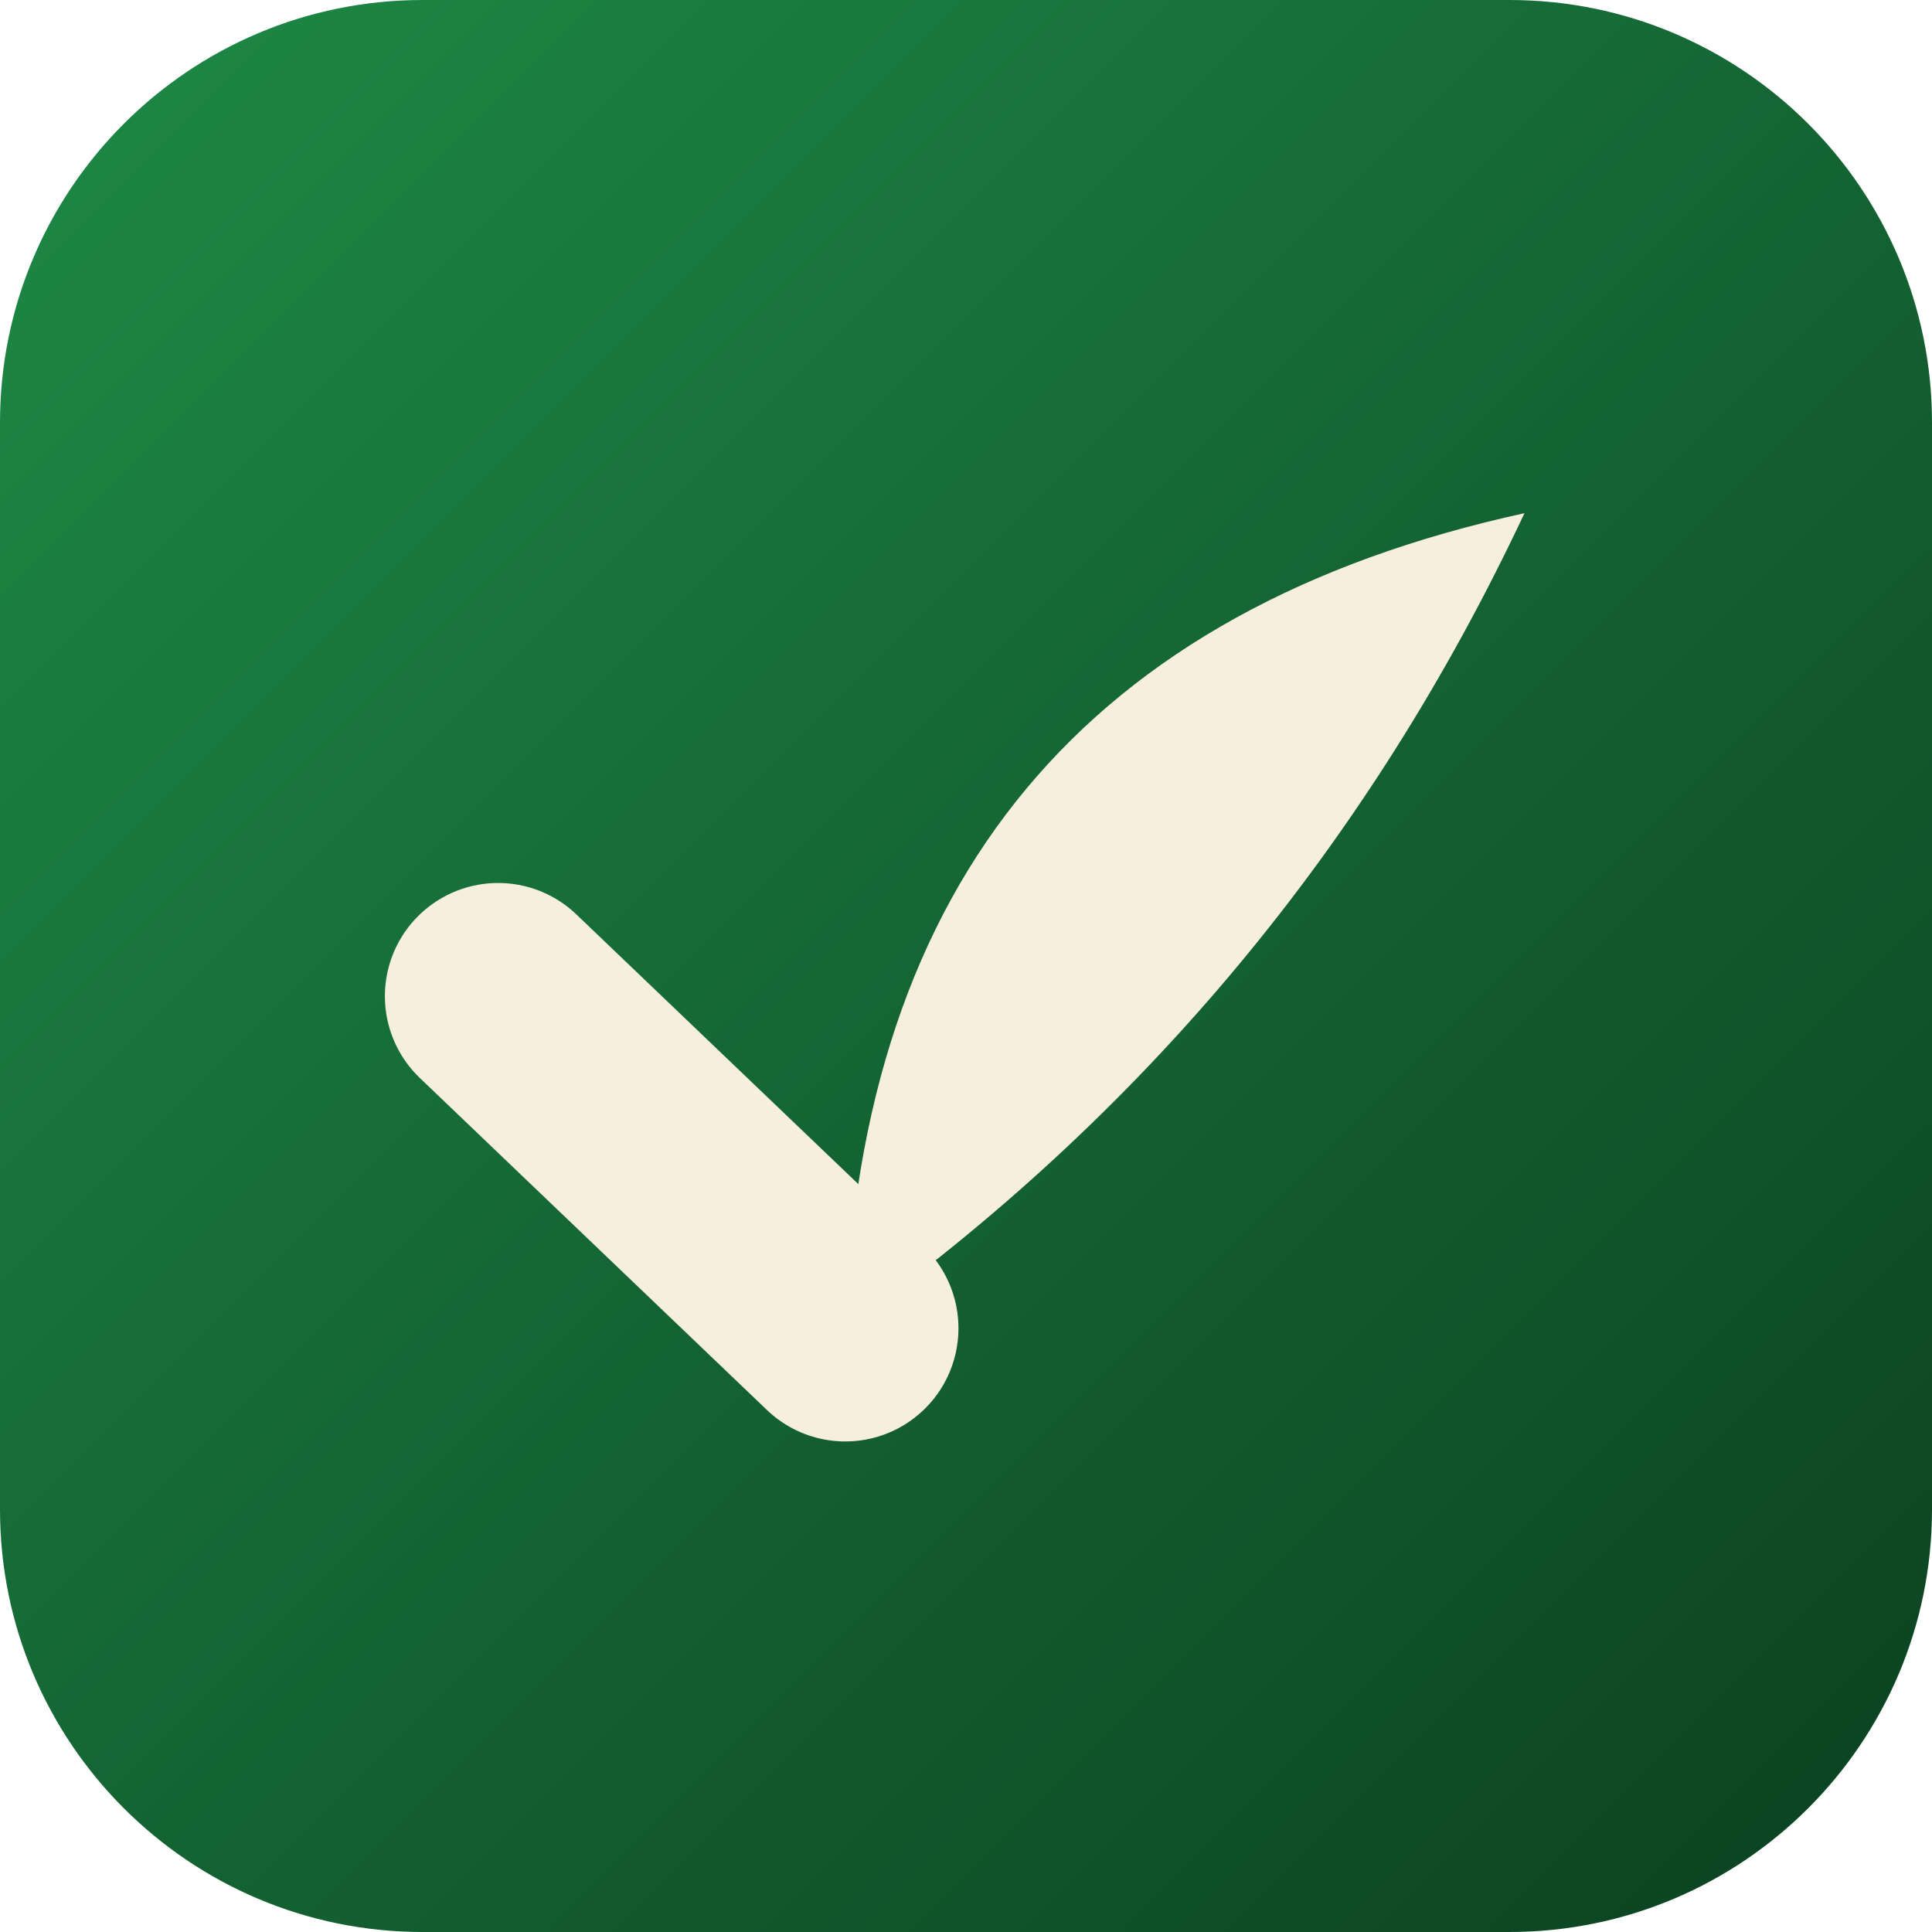
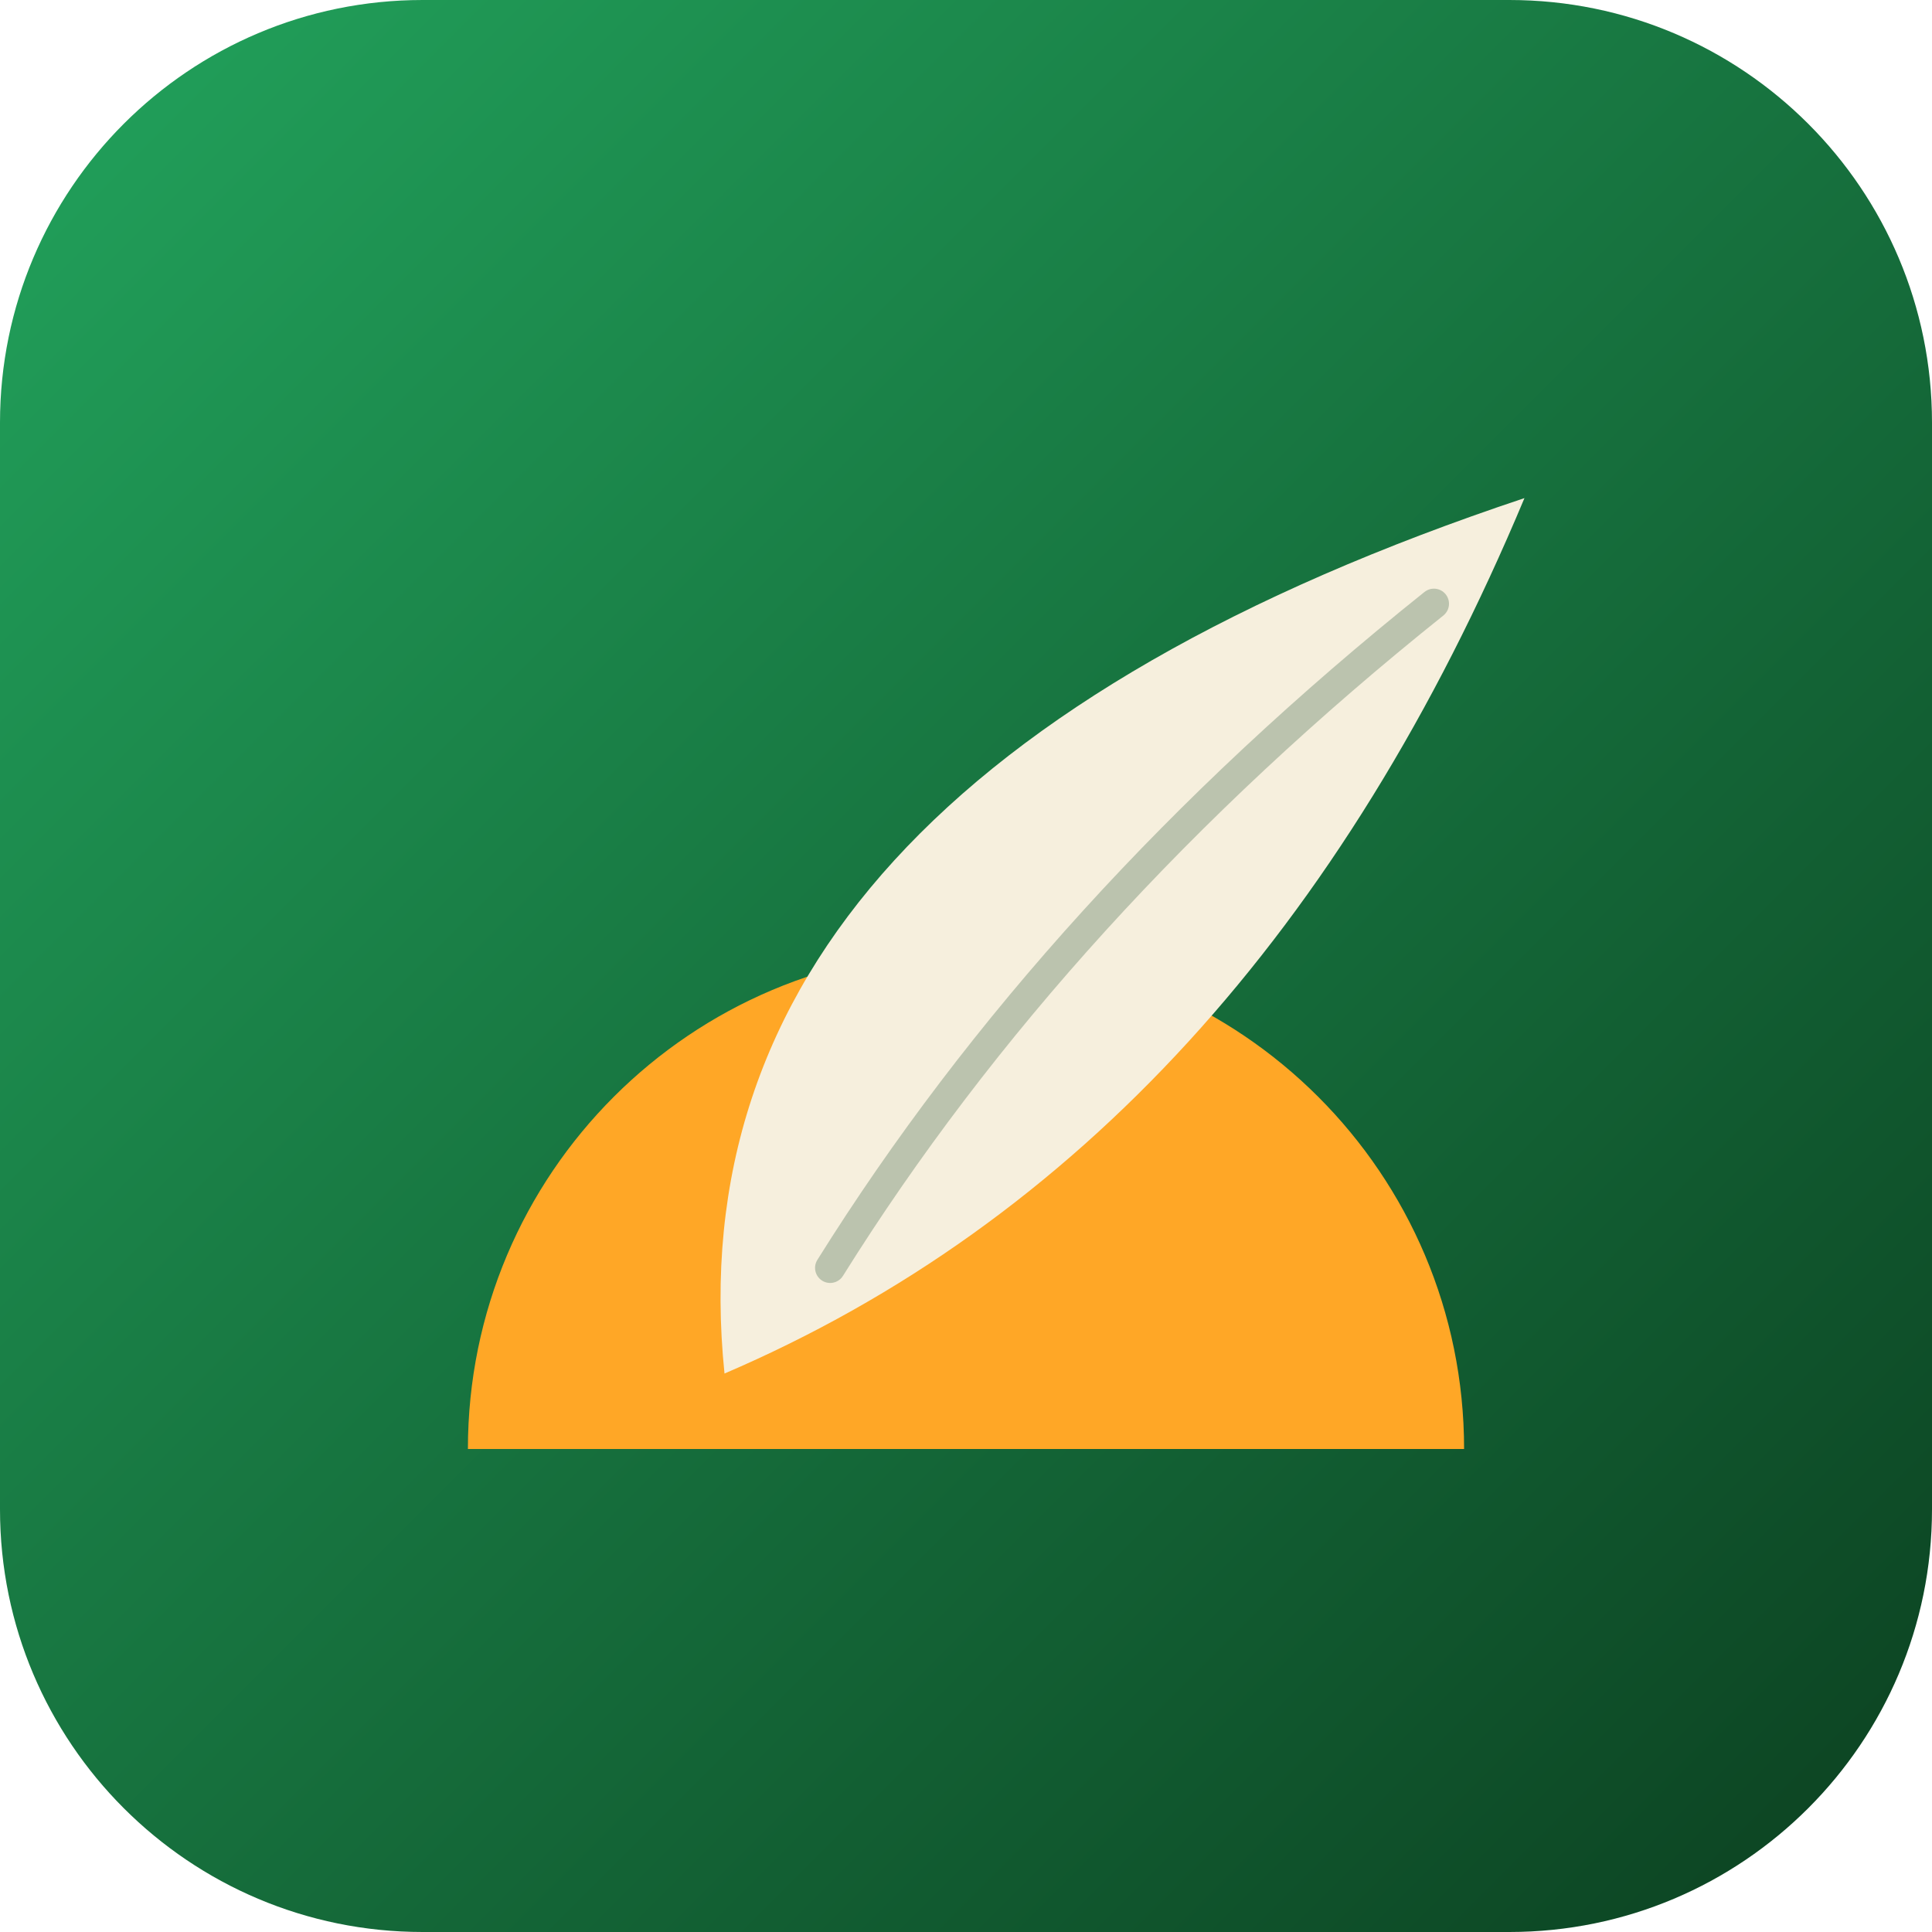
<svg xmlns="http://www.w3.org/2000/svg" viewBox="0 0 256 256" fill="none">
  <defs>
    <linearGradient id="bg" x1="0" y1="0" x2="256" y2="256" gradientUnits="userSpaceOnUse">
-       <stop offset="0" stop-color="#1E8A46" />
+       <stop offset="0" stop-color="#22A35C" />
      <stop offset="1" stop-color="#0B4020" />
    </linearGradient>
  </defs>
  <rect width="256" height="256" rx="56" fill="url(#bg)" />
-   <path d="M66,132 L112,176" stroke="#F6EFDD" stroke-width="30" stroke-linecap="round" />
-   <path d="M112,176 Q115,87 202,68 Q171,134 112,176 Z" fill="#F6EFDD" />
+   <path d="M62,192 A66,66 0 0 1 194,192 Z" fill="#FFA726" />
+   <path d="M96,182 Q88,104 202,66 Q166,152 96,182 Z" fill="#F6EFDD" />
+   <path d="M110,168 Q140,120 190,80" stroke="#0B4020" stroke-width="4" stroke-linecap="round" opacity="0.25" />
</svg>
